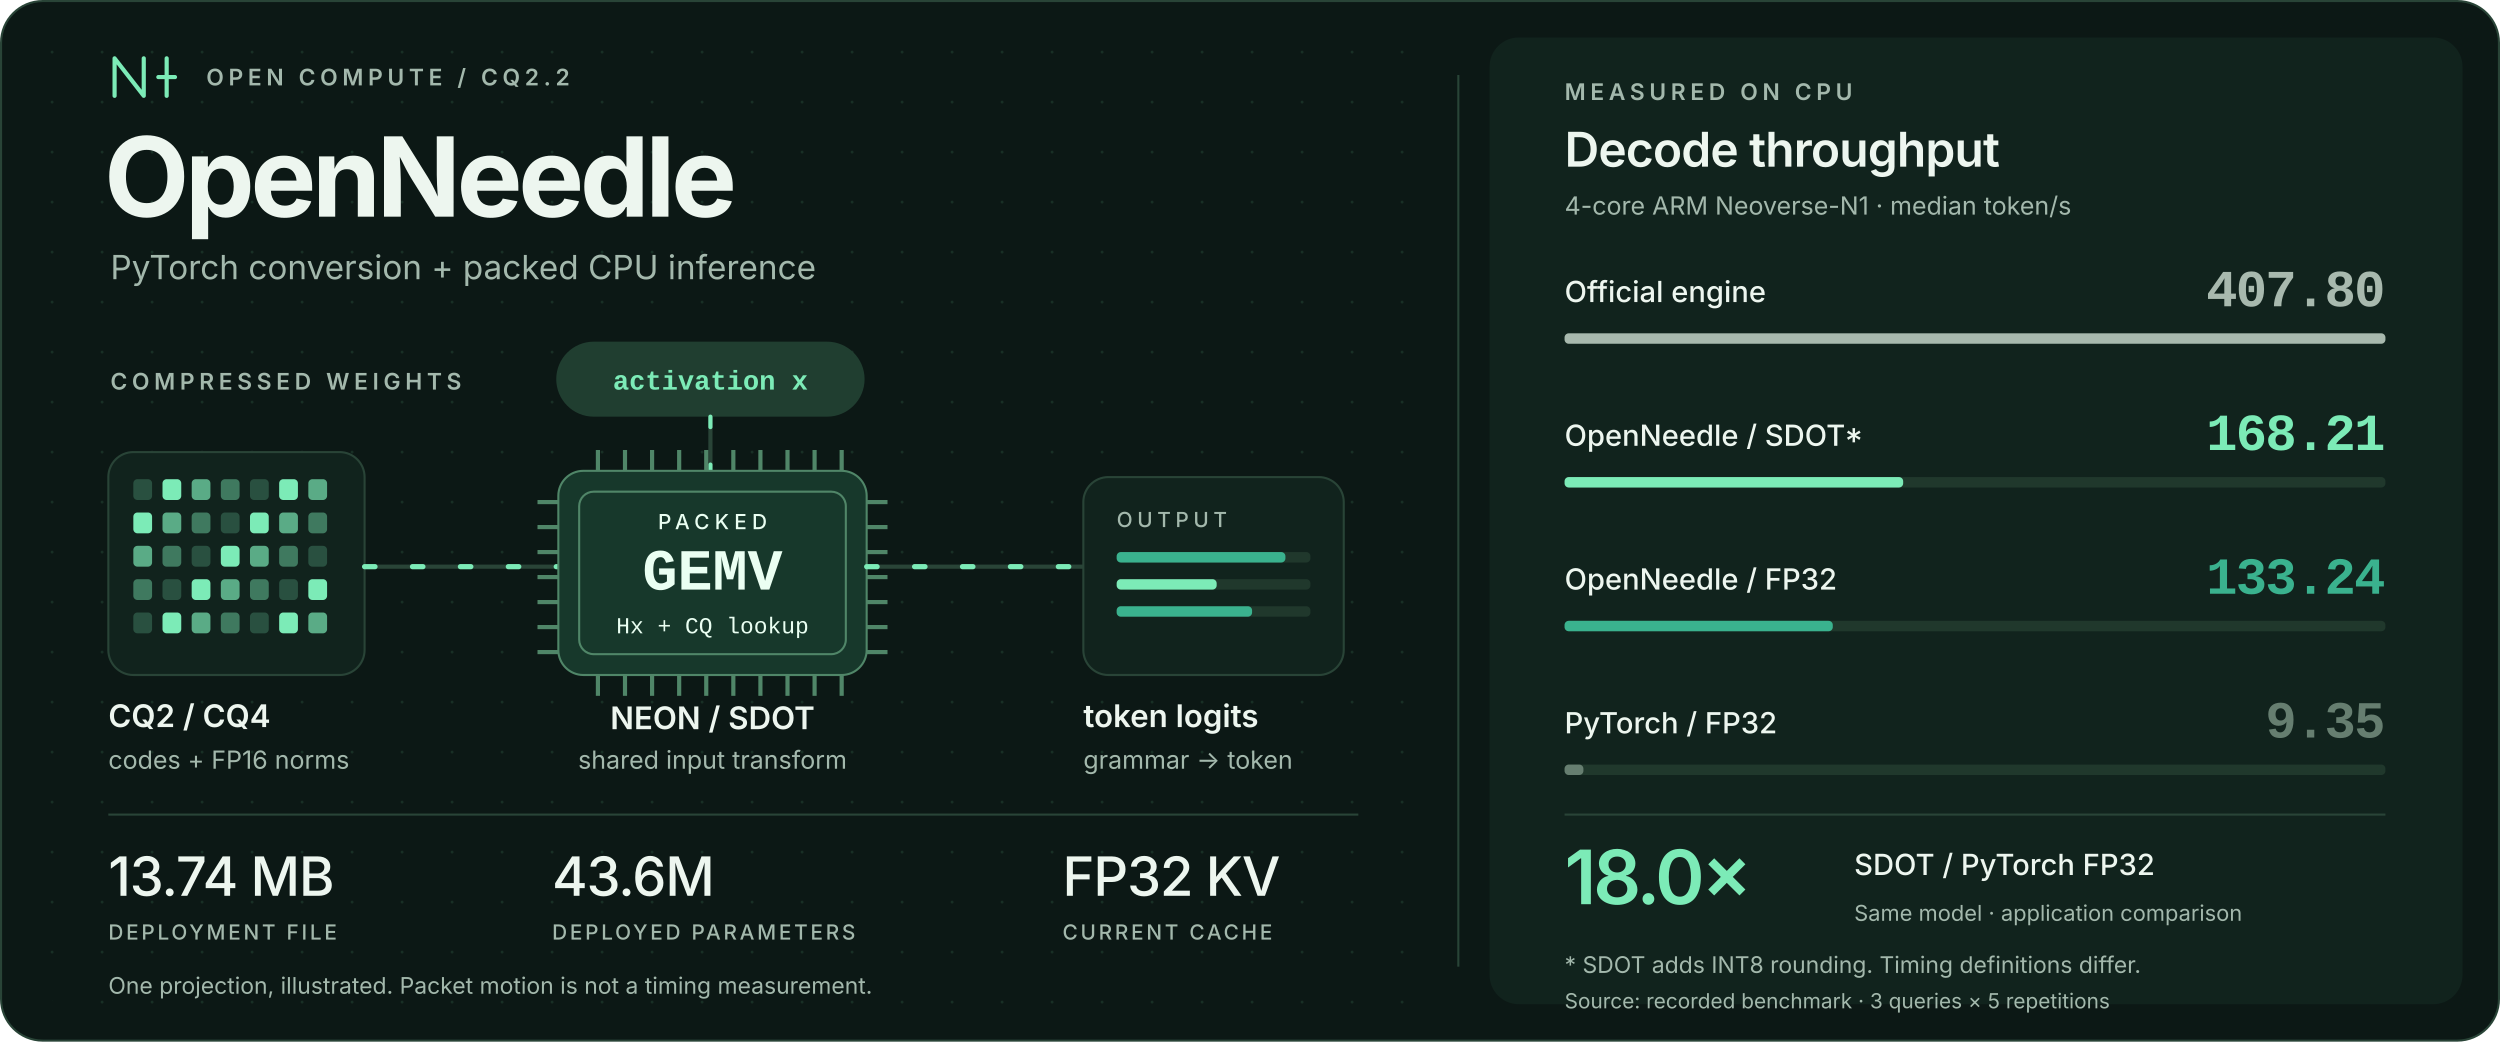
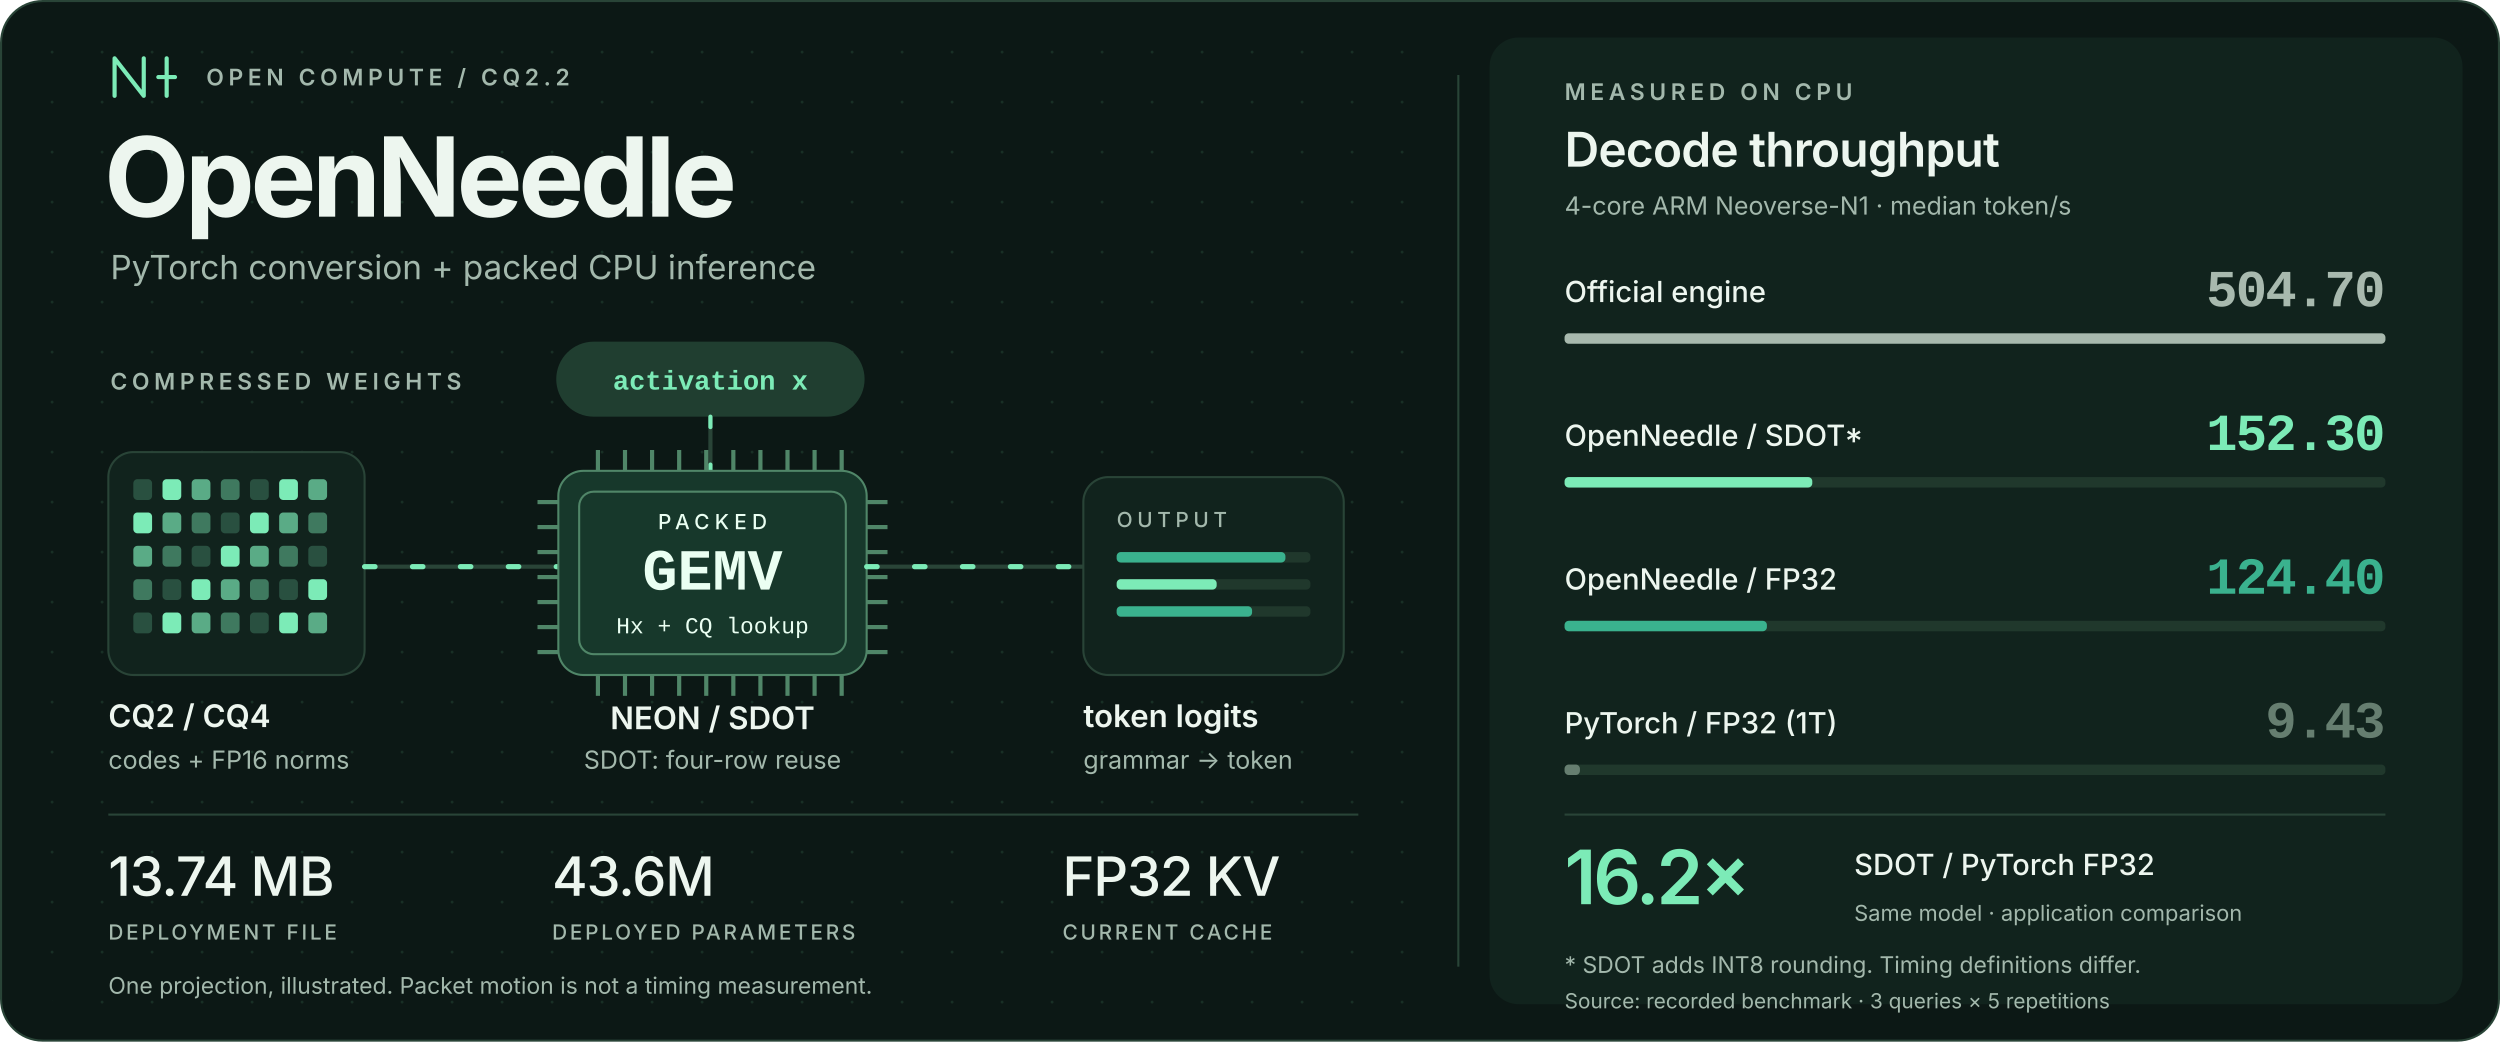
<svg xmlns="http://www.w3.org/2000/svg" width="1200" height="500" viewBox="0 0 1200 500" role="img" aria-labelledby="title desc">
  <style>text{font-family:Inter,"Segoe UI",Arial,sans-serif}.mono{font-family:"SFMono-Regular",Consolas,"Liberation Mono",monospace}.overline{letter-spacing:2.2px}.flow{stroke-dasharray:5 18;stroke-linecap:round;animation:travel 2.6s linear infinite}.phase2{animation-delay:-1.3s}.phase3{animation-duration:1.8s}.spark{animation:shimmer 3.4s ease-in-out infinite}.spark2{animation-delay:-1.7s}@keyframes travel{to{stroke-dashoffset:-92}}@keyframes shimmer{0%,100%{opacity:.38}50%{opacity:1}}@media(prefers-reduced-motion:reduce){.flow,.spark{animation:none!important}.flow{stroke-dasharray:5 18;opacity:.7}}.flow,.spark{animation:none!important}</style>
  <defs>
    <pattern id="grid" width="24" height="24" patternUnits="userSpaceOnUse">
      <circle cx="1" cy="1" r=".7" fill="#294e3c" />
    </pattern>
  </defs>
  <rect x="0.5" y="0.5" width="1199" height="499" rx="20" fill="#0c1815" stroke="#294437" />
  <rect x="18" y="18" width="676" height="464" rx="14" fill="url(#grid)" opacity=".42" />
  <rect x="715" y="18" width="467" height="464" rx="14" fill="#11231d" />
  <path d="M700 36V464" fill="none" stroke="#294437" stroke-width="1" />
  <path d="M55 46V28L69 46V28M80 28V46M76 37H84" fill="none" stroke="#7cebb7" stroke-width="2" stroke-linecap="round" stroke-linejoin="round" />
  <text x="99" y="41" fill="#a3b8ac" font-size="11" font-weight="600" class="overline">OPEN COMPUTE / CQ2.2</text>
  <text x="50" y="104" fill="#edf6ef" font-size="53" font-weight="650" letter-spacing="-2">OpenNeedle</text>
  <text x="53" y="134" fill="#a3b8ac" font-size="16" font-weight="400">PyTorch conversion + packed CPU inference</text>
  <text x="53" y="187" fill="#a3b8ac" font-size="11" font-weight="600" class="overline">COMPRESSED WEIGHTS</text>
  <rect x="267" y="164" width="148" height="36" rx="18" fill="#203e30" />
  <text x="341" y="187" fill="#7cebb7" font-size="13" font-weight="550" text-anchor="middle" class="mono">activation x</text>
  <path d="M341 200V226" fill="none" stroke="#294437" stroke-width="2" />
  <path d="M341 200V226" fill="none" stroke="#7cebb7" stroke-width="2" class="flow phase3" />
  <rect x="52" y="217" width="123" height="107" rx="12" fill="#11231d" stroke="#294437" />
  <rect x="64" y="230" width="9" height="10" rx="2" fill="#7cebb7" opacity="0.23" />
  <rect x="78" y="230" width="9" height="10" rx="2" fill="#7cebb7" opacity="1" />
  <rect x="92" y="230" width="9" height="10" rx="2" fill="#7cebb7" opacity="0.68" />
  <rect x="106" y="230" width="9" height="10" rx="2" fill="#7cebb7" opacity="0.43" />
  <rect x="120" y="230" width="9" height="10" rx="2" fill="#7cebb7" opacity="0.23" />
  <rect x="134" y="230" width="9" height="10" rx="2" fill="#7cebb7" opacity="1" />
  <rect x="148" y="230" width="9" height="10" rx="2" fill="#7cebb7" opacity="0.68" />
  <rect x="64" y="246" width="9" height="10" rx="2" fill="#7cebb7" opacity="1" />
  <rect x="78" y="246" width="9" height="10" rx="2" fill="#7cebb7" opacity="0.68" />
  <rect x="92" y="246" width="9" height="10" rx="2" fill="#7cebb7" opacity="0.43" />
  <rect x="106" y="246" width="9" height="10" rx="2" fill="#7cebb7" opacity="0.23" />
  <rect x="120" y="246" width="9" height="10" rx="2" fill="#7cebb7" opacity="1" />
  <rect x="134" y="246" width="9" height="10" rx="2" fill="#7cebb7" opacity="0.68" />
  <rect x="148" y="246" width="9" height="10" rx="2" fill="#7cebb7" opacity="0.43" />
  <rect x="64" y="262" width="9" height="10" rx="2" fill="#7cebb7" opacity="0.68" />
  <rect x="78" y="262" width="9" height="10" rx="2" fill="#7cebb7" opacity="0.43" />
  <rect x="92" y="262" width="9" height="10" rx="2" fill="#7cebb7" opacity="0.23" />
  <rect x="106" y="262" width="9" height="10" rx="2" fill="#7cebb7" opacity="1" />
  <rect x="120" y="262" width="9" height="10" rx="2" fill="#7cebb7" opacity="0.68" class="spark" />
  <rect x="134" y="262" width="9" height="10" rx="2" fill="#7cebb7" opacity="0.43" />
  <rect x="148" y="262" width="9" height="10" rx="2" fill="#7cebb7" opacity="0.23" />
  <rect x="64" y="278" width="9" height="10" rx="2" fill="#7cebb7" opacity="0.43" />
  <rect x="78" y="278" width="9" height="10" rx="2" fill="#7cebb7" opacity="0.23" class="spark spark2" />
  <rect x="92" y="278" width="9" height="10" rx="2" fill="#7cebb7" opacity="1" />
  <rect x="106" y="278" width="9" height="10" rx="2" fill="#7cebb7" opacity="0.68" />
  <rect x="120" y="278" width="9" height="10" rx="2" fill="#7cebb7" opacity="0.43" />
  <rect x="134" y="278" width="9" height="10" rx="2" fill="#7cebb7" opacity="0.23" />
  <rect x="148" y="278" width="9" height="10" rx="2" fill="#7cebb7" opacity="1" />
  <rect x="64" y="294" width="9" height="10" rx="2" fill="#7cebb7" opacity="0.23" />
  <rect x="78" y="294" width="9" height="10" rx="2" fill="#7cebb7" opacity="1" />
  <rect x="92" y="294" width="9" height="10" rx="2" fill="#7cebb7" opacity="0.68" />
  <rect x="106" y="294" width="9" height="10" rx="2" fill="#7cebb7" opacity="0.43" />
  <rect x="120" y="294" width="9" height="10" rx="2" fill="#7cebb7" opacity="0.23" />
  <rect x="134" y="294" width="9" height="10" rx="2" fill="#7cebb7" opacity="1" />
  <rect x="148" y="294" width="9" height="10" rx="2" fill="#7cebb7" opacity="0.68" />
  <text x="52" y="349" fill="#edf6ef" font-size="15" font-weight="600">CQ2 / CQ4</text>
  <text x="52" y="369" fill="#a3b8ac" font-size="12" font-weight="400">codes + FP16 norms</text>
  <path d="M175 272H268" fill="none" stroke="#294437" stroke-width="2" />
  <path d="M175 272H268" fill="none" stroke="#7cebb7" stroke-width="2.5" class="flow" />
  <path d="M258 241H268M416 241H426" fill="none" stroke="#508668" stroke-width="2" />
  <path d="M258 253H268M416 253H426" fill="none" stroke="#508668" stroke-width="2" />
  <path d="M258 265H268M416 265H426" fill="none" stroke="#508668" stroke-width="2" />
  <path d="M258 277H268M416 277H426" fill="none" stroke="#508668" stroke-width="2" />
  <path d="M258 289H268M416 289H426" fill="none" stroke="#508668" stroke-width="2" />
  <path d="M258 301H268M416 301H426" fill="none" stroke="#508668" stroke-width="2" />
  <path d="M258 313H268M416 313H426" fill="none" stroke="#508668" stroke-width="2" />
  <path d="M287 216V226M287 324V334" fill="none" stroke="#508668" stroke-width="2" />
  <path d="M300 216V226M300 324V334" fill="none" stroke="#508668" stroke-width="2" />
  <path d="M313 216V226M313 324V334" fill="none" stroke="#508668" stroke-width="2" />
  <path d="M326 216V226M326 324V334" fill="none" stroke="#508668" stroke-width="2" />
  <path d="M339 216V226M339 324V334" fill="none" stroke="#508668" stroke-width="2" />
  <path d="M352 216V226M352 324V334" fill="none" stroke="#508668" stroke-width="2" />
  <path d="M365 216V226M365 324V334" fill="none" stroke="#508668" stroke-width="2" />
  <path d="M378 216V226M378 324V334" fill="none" stroke="#508668" stroke-width="2" />
  <path d="M391 216V226M391 324V334" fill="none" stroke="#508668" stroke-width="2" />
  <path d="M404 216V226M404 324V334" fill="none" stroke="#508668" stroke-width="2" />
  <rect x="268" y="226" width="148" height="98" rx="12" fill="#17382b" stroke="#508668" />
  <rect x="278" y="236" width="128" height="78" rx="7" fill="none" stroke="#508668" />
  <text x="342" y="254" fill="#eafff2" font-size="10" font-weight="500" text-anchor="middle" letter-spacing="2.5">PACKED</text>
  <text x="342" y="283" fill="#eafff2" font-size="28" font-weight="600" text-anchor="middle" class="mono">GEMV</text>
  <text x="342" y="304" fill="#eafff2" font-size="11" font-weight="400" text-anchor="middle" class="mono">Hx + CQ lookup</text>
  <text x="342" y="350" fill="#edf6ef" font-size="15" font-weight="600" text-anchor="middle">NEON / SDOT</text>
-   <text x="342" y="369" fill="#a3b8ac" font-size="12" font-weight="400" text-anchor="middle">shared input transform</text>
+   <text x="342" y="369" fill="#a3b8ac" font-size="12" font-weight="400" text-anchor="middle">SDOT: four-row reuse</text>
  <path d="M416 272H520" fill="none" stroke="#294437" stroke-width="2" />
  <path d="M416 272H520" fill="none" stroke="#7cebb7" stroke-width="2.5" class="flow phase2" />
  <rect x="520" y="229" width="125" height="95" rx="12" fill="#11231d" stroke="#294437" />
  <text x="536" y="253" fill="#a3b8ac" font-size="10" font-weight="500" class="overline">OUTPUT</text>
  <rect x="536" y="265" width="93" height="5" rx="2" fill="#20382c" />
  <rect x="536" y="265" width="81" height="5" rx="2" fill="#3ab28e" />
  <rect x="536" y="278" width="93" height="5" rx="2" fill="#20382c" />
  <rect x="536" y="278" width="48" height="5" rx="2" fill="#7cebb7" />
  <rect x="536" y="291" width="93" height="5" rx="2" fill="#20382c" />
  <rect x="536" y="291" width="65" height="5" rx="2" fill="#3ab28e" />
  <text x="520" y="349" fill="#edf6ef" font-size="15" font-weight="600">token logits</text>
  <text x="520" y="369" fill="#a3b8ac" font-size="12" font-weight="400">grammar → token</text>
  <path d="M52 391H652" fill="none" stroke="#294437" stroke-width="1" />
  <text x="52" y="430" fill="#edf6ef" font-size="26" font-weight="550" letter-spacing="-.5">13.74 MB</text>
  <text x="52" y="451" fill="#a3b8ac" font-size="10" font-weight="500" letter-spacing="1.3">DEPLOYMENT FILE</text>
  <text x="265" y="430" fill="#edf6ef" font-size="26" font-weight="550" letter-spacing="-.5">43.6M</text>
  <text x="265" y="451" fill="#a3b8ac" font-size="10" font-weight="500" letter-spacing="1.3">DEPLOYED PARAMETERS</text>
  <text x="510" y="430" fill="#edf6ef" font-size="26" font-weight="550" letter-spacing="-.5">FP32 KV</text>
  <text x="510" y="451" fill="#a3b8ac" font-size="10" font-weight="500" letter-spacing="1.3">CURRENT CACHE</text>
  <text x="52" y="477" fill="#a3b8ac" font-size="11" font-weight="400">One projection, illustrated. Packet motion is not a timing measurement.</text>
  <text x="751" y="48" fill="#a3b8ac" font-size="11" font-weight="600" class="overline">MEASURED ON CPU</text>
  <text x="751" y="80" fill="#edf6ef" font-size="23" font-weight="600" letter-spacing="-.4">Decode throughput</text>
  <text x="751" y="103" fill="#a3b8ac" font-size="12" font-weight="400">4-core ARM Neoverse-N1 · median token/s</text>
  <text x="751" y="145" fill="#edf6ef" font-size="14" font-weight="550">Official engine</text>
-   <text x="1145" y="147" fill="#a8b9ae" font-size="25" font-weight="600" text-anchor="end" class="mono" letter-spacing="-.8">407.80</text>
+   <text x="1145" y="147" fill="#a8b9ae" font-size="25" font-weight="600" text-anchor="end" class="mono" letter-spacing="-.8">504.70</text>
  <rect x="751" y="160" width="394" height="5" rx="2" fill="#20382c" />
-   <rect x="751" y="160" width="394.0" height="5" rx="2" fill="#a8b9ae" data-backend="official" data-value="407.8" />
+   <rect x="751" y="160" width="394.0" height="5" rx="2" fill="#a8b9ae" data-backend="official" data-value="504.7" />
  <text x="751" y="214" fill="#edf6ef" font-size="14" font-weight="550">OpenNeedle / SDOT*</text>
-   <text x="1145" y="216" fill="#7cebb7" font-size="25" font-weight="600" text-anchor="end" class="mono" letter-spacing="-.8">168.21</text>
+   <text x="1145" y="216" fill="#7cebb7" font-size="25" font-weight="600" text-anchor="end" class="mono" letter-spacing="-.8">152.30</text>
  <rect x="751" y="229" width="394" height="5" rx="2" fill="#20382c" />
-   <rect x="751" y="229" width="162.52" height="5" rx="2" fill="#7cebb7" data-backend="native_sdot" data-value="168.212476244" />
+   <rect x="751" y="229" width="118.897" height="5" rx="2" fill="#7cebb7" data-backend="native_sdot" data-value="152.302790782" />
  <text x="751" y="283" fill="#edf6ef" font-size="14" font-weight="550">OpenNeedle / FP32</text>
-   <text x="1145" y="285" fill="#3ab28e" font-size="25" font-weight="600" text-anchor="end" class="mono" letter-spacing="-.8">133.24</text>
+   <text x="1145" y="285" fill="#3ab28e" font-size="25" font-weight="600" text-anchor="end" class="mono" letter-spacing="-.8">124.40</text>
  <rect x="751" y="298" width="394" height="5" rx="2" fill="#20382c" />
-   <rect x="751" y="298" width="128.733" height="5" rx="2" fill="#3ab28e" data-backend="native_fp32" data-value="133.241683191" />
-   <text x="751" y="352" fill="#edf6ef" font-size="14" font-weight="550">PyTorch / FP32</text>
-   <text x="1145" y="354" fill="#667e70" font-size="25" font-weight="600" text-anchor="end" class="mono" letter-spacing="-.8">9.35</text>
+   <rect x="751" y="298" width="97.111" height="5" rx="2" fill="#3ab28e" data-backend="native_fp32" data-value="124.395315925" />
+   <text x="751" y="352" fill="#edf6ef" font-size="14" font-weight="550">PyTorch / FP32 (1T)</text>
+   <text x="1145" y="354" fill="#667e70" font-size="25" font-weight="600" text-anchor="end" class="mono" letter-spacing="-.8">9.43</text>
  <rect x="751" y="367" width="394" height="5" rx="2" fill="#20382c" />
-   <rect x="751" y="367" width="9.037" height="5" rx="2" fill="#667e70" data-backend="pytorch_t2" data-value="9.35340760426" />
+   <rect x="751" y="367" width="7.36" height="5" rx="2" fill="#667e70" data-backend="pytorch_t1" data-value="9.42740194225" />
  <path d="M751 391H1145" fill="none" stroke="#294437" stroke-width="1" />
-   <text x="751" y="434" fill="#7cebb7" font-size="36" font-weight="600" letter-spacing="-1.5">18.0×</text>
+   <text x="751" y="434" fill="#7cebb7" font-size="36" font-weight="600" letter-spacing="-1.5">16.2×</text>
  <text x="890" y="420" fill="#edf6ef" font-size="14" font-weight="500">SDOT / PyTorch FP32</text>
  <text x="890" y="442" fill="#a3b8ac" font-size="10.5" font-weight="400">Same model · application comparison</text>
  <text x="751" y="467" fill="#a3b8ac" font-size="11" font-weight="400">* SDOT adds INT8 rounding. Timing definitions differ.</text>
  <text x="751" y="484" fill="#a3b8ac" font-size="10" font-weight="400">Source: recorded benchmark · 3 queries × 5 repetitions</text>
</svg>
